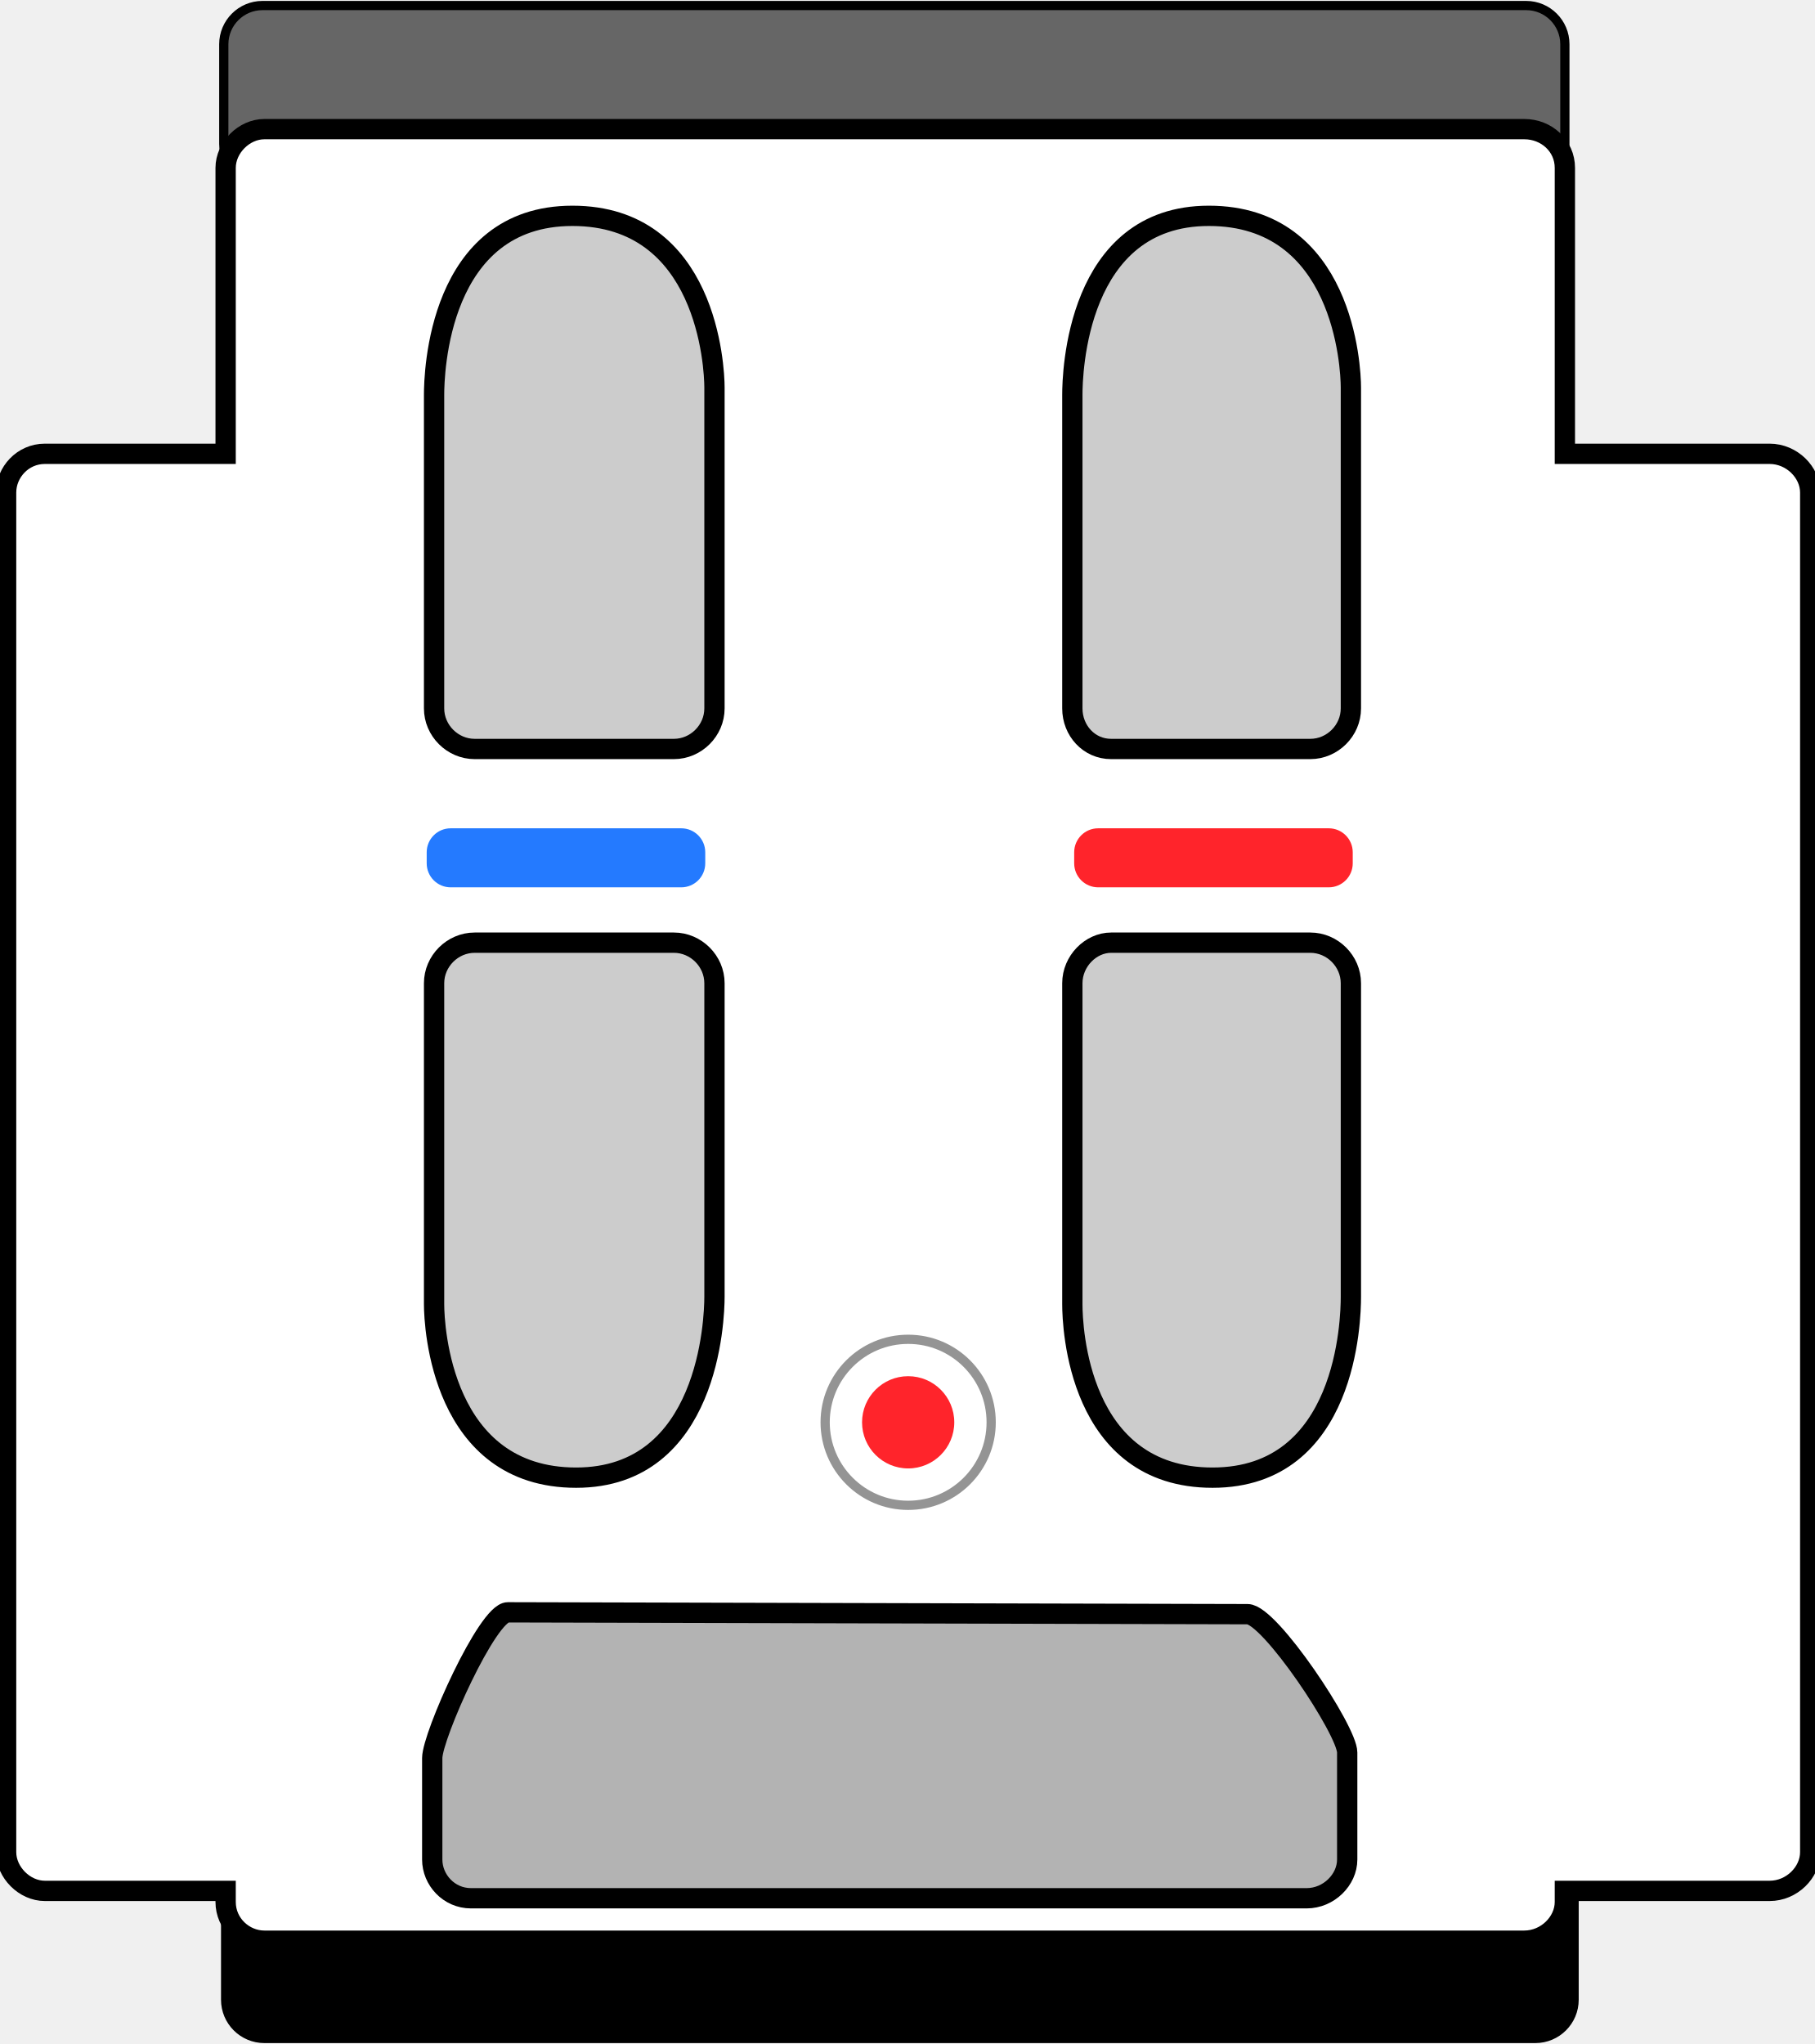
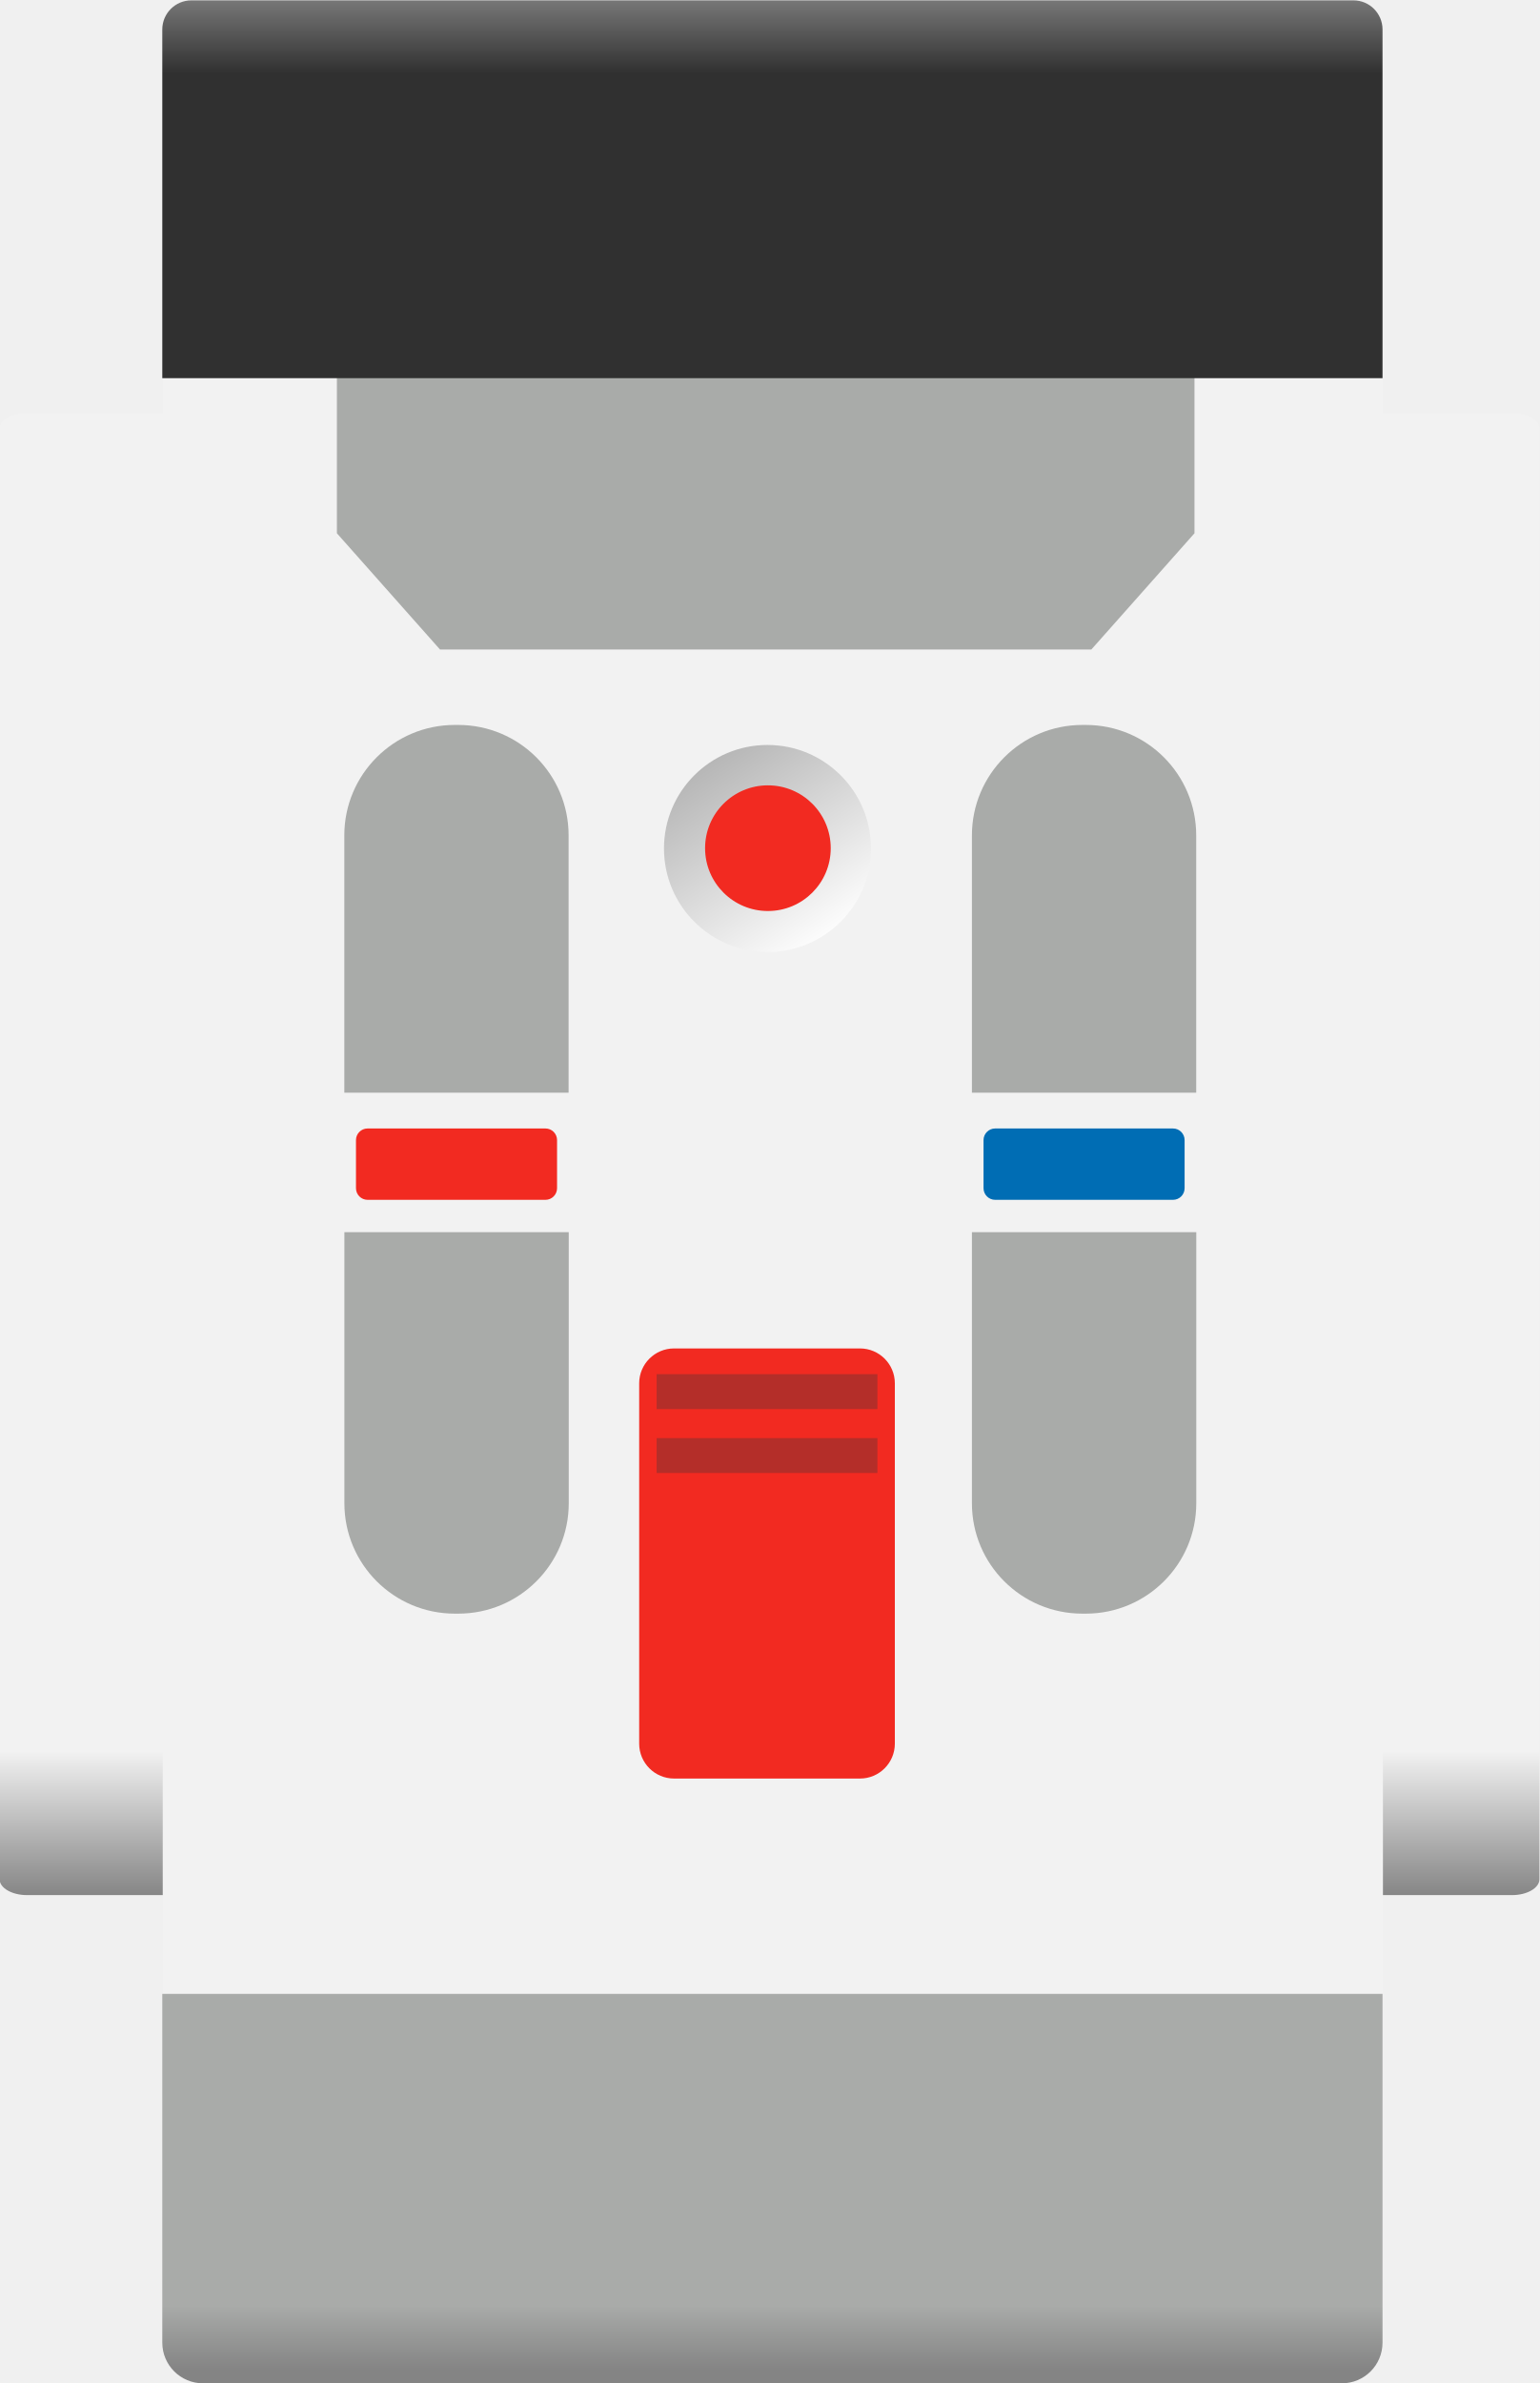
- <svg xmlns="http://www.w3.org/2000/svg" width="371.7" height="418.7" viewBox="0 0 98.3 110.8" id="svg8">
-   <g id="layer1" transform="translate(0 -186.2)">
-     <rect id="rect90-3" width="72.7" height="9.6" x="12.1" y="186.5" rx="2.1" fill="#666" stroke="#000" stroke-width=".5" />
-     <rect id="rect90" width="73.1" height="9.6" x="12.2" y="287.1" rx="2.1" stroke="#000" stroke-width=".5" />
-     <path d="M14.3 193.2c-1.1 0-2.1 1-2.1 2.1v15.5H2.4c-1.2 0-2.1 1-2.1 2.1v73.7c0 1.1 1 2.1 2.1 2.1h9.8v.6c0 1.2 1 2.1 2.1 2.1h68.3c1.2 0 2.2-1 2.2-2.1v-.6h11.1c1.2 0 2.2-1 2.2-2.1v-73.7c0-1.1-1-2.1-2.2-2.1H84.8v-15.5c0-1.2-1-2.1-2.2-2.1z" id="rect10" fill="#fff" stroke="#000" stroke-width="1.1" />
-     <path d="M31 197.9c7.3 0 7.7 8.2 7.7 9.3v17.4c0 1.2-1 2.2-2.2 2.2H25.7c-1.2 0-2.2-1-2.2-2.2v-17c0-1.1.2-9.7 7.5-9.7z" id="topleft" fill="#ccc" stroke="#000" stroke-width="1.1" />
-     <path d="M65.5 197.9c7.3 0 7.7 8.2 7.7 9.3v17.4c0 1.2-1 2.2-2.2 2.2H60.2c-1.2 0-2.1-1-2.1-2.2v-17c0-1.1.2-9.7 7.4-9.7z" id="topright" fill="#ccc" stroke="#000" stroke-width="1.1" />
-     <path d="M65.7 266.3c-7.3 0-7.6-8.2-7.6-9.4v-17.4c0-1.2 1-2.2 2.1-2.2H71c1.2 0 2.2 1 2.2 2.2v17c0 1.2-.2 9.8-7.5 9.8z" id="bottomright" fill="#ccc" stroke="#000" stroke-width="1.1" />
-     <path d="M31.2 266.3c-7.3 0-7.7-8.2-7.7-9.4v-17.4c0-1.2 1-2.2 2.2-2.2h10.8c1.2 0 2.2 1 2.2 2.2v17c0 1.2-.3 9.8-7.5 9.8z" id="bottomleft" fill="#ccc" stroke="#000" stroke-width="1.1" />
-     <path d="M27.5 273.6l40.1.1c1.2 0 5.4 6.3 5.4 7.5v5.8c0 1.1-1 2.1-2.2 2.1H25.5c-1.2 0-2.1-1-2.1-2.1v-5.5c0-1.2 3-7.9 4.1-7.9z" id="center" fill="#b3b3b3" stroke="#000" stroke-width="1.1" />
-     <rect id="rect107" width="15.1" height="3.2" x="23.1" y="231.1" ry="1.3" fill="#247aff" stroke-width=".5" />
-     <rect id="rect107-1" width="15.1" height="3.2" x="58.2" y="231.1" ry="1.3" fill="#ff242b" stroke-width=".5" />
-     <circle id="path941" cx="49.2" cy="263.3" r="2.5" fill="#ff242b" stroke-width=".5" />
-     <circle id="path943" cx="49.2" cy="263.3" r="4.5" fill="none" stroke="#949494" stroke-width=".5" />
+ <svg xmlns="http://www.w3.org/2000/svg" width="80" height="123.773" viewBox="0 0 21.167 32.748" id="svg10208">
+   <defs id="defs10202">
+     <linearGradient x2="1" gradientUnits="userSpaceOnUse" gradientTransform="matrix(0 -2.30835 7.23512 0 1161.604 852.6532)" id="linearGradient9407">
+       <stop offset="0" id="stop9403" stop-color="#a9aba9" />
+       <stop offset="1" id="stop9405" stop-color="#848484" />
+     </linearGradient>
+     <linearGradient x2="1" gradientUnits="userSpaceOnUse" gradientTransform="matrix(0 2.61718 -8.4555 0 1161.604 932.3494)" id="linearGradient9387">
+       <stop offset="0" id="stop9383" stop-color="#303030" />
+       <stop offset="1" id="stop9385" stop-color="#777" />
+     </linearGradient>
+     <clipPath id="clipPath9357">
+       <path d="M0 1145.871h1366V0H0z" id="path9355" />
+     </clipPath>
+     <linearGradient x2="1" gradientUnits="userSpaceOnUse" gradientTransform="rotate(124.418 344.3206 757.342) scale(10.33459)" id="linearGradient9347">
+       <stop offset="0" id="stop9343" stop-color="#fff" />
+       <stop offset="1" id="stop9345" stop-color="#9e9e9e" />
+     </linearGradient>
+     <clipPath id="clipPath9305">
+       <path d="M0 1145.871h1366V0H0z" id="path9303" />
+     </clipPath>
+     <linearGradient x2="1" gradientUnits="userSpaceOnUse" gradientTransform="matrix(0 -5.71338 10.23004 0 1161.5 872.4665)" id="linearGradient9295">
+       <stop offset="0" id="stop9291" stop-color="#f2f2f2" />
+       <stop offset="1" id="stop9293" stop-color="#7a7a7a" />
+     </linearGradient>
+     <clipPath id="clipPath9273">
+       <path d="M0 1145.871h1366V0H0z" id="path9271" />
+     </clipPath>
+   </defs>
+   <g id="layer1" transform="translate(0 -264.2517)">
+     <g transform="matrix(.38484 0 0 -.38484 -436.414 624.0691)" id="g9267">
+       <g id="g9269" clip-path="url(#clipPath9273)">
+         <g id="g9275" transform="translate(1188.021 889.5135)">
+           <path d="M0 0h-53.041c-.541 0-.98.254-.98.566v29.585c0 .313.439.566.98.566H0c.541 0 .979-.253.979-.566V.566C.979.254.541 0 0 0" id="path9277" fill="#f2f2f2" />
+         </g>
+       </g>
+     </g>
+     <g transform="matrix(.38484 0 0 -.38484 -436.414 624.0691)" id="g9279">
+       <g id="g9281">
+         <g id="g9287">
+           <g id="g9289">
+             <path d="M1134.979 898.024c-.541 0-.979-.254-.979-.567v-29.584c0-.313.438-.567.979-.567h53.042c.541 0 .979.254.979.567v29.584c0 .313-.438.567-.979.567z" id="path9297" fill="url(#linearGradient9295)" />
+           </g>
+         </g>
+       </g>
+     </g>
+     <path d="M19.01 291.648H2.237v-22.205h16.773z" id="path9307" fill="#f2f2f2" stroke-width=".385" />
+     <g id="g9309" transform="matrix(.38484 0 0 -.38484 11.8214 288.6932)">
+       <path d="M0 0h-6.642c-.687 0-1.245.558-1.245 1.246v12.867c0 .688.558 1.246 1.245 1.246H0c.687 0 1.245-.558 1.245-1.246V1.246C1.245.558.687 0 0 0" id="path9311" fill="#f22a21" />
+     </g>
+     <path d="M6.251 274.214c-.838 0-1.518.68-1.518 1.518v3.536h3.083v-3.536c0-.839-.679-1.518-1.518-1.518z" id="topleft" fill="#a9aba9" stroke-width=".385" />
+     <path d="M4.734 281.185v3.725c0 .838.679 1.517 1.518 1.517h.048c.838 0 1.518-.679 1.518-1.517v-3.725z" id="bottomleft" fill="#a9aba9" stroke-width=".385" />
+     <g id="g9327" transform="matrix(.38484 0 0 -.38484 7.497511 280.7402)">
+       <path d="M0 0h-6.352c-.229 0-.415.186-.415.416v1.717c0 .229.186.415.415.415H0c.229 0 .415-.186.415-.415V.416C.415.186.229 0 0 0" id="path9329" fill="#f22a21" />
+     </g>
+     <g transform="matrix(.38484 0 0 -.38484 -436.414 624.0691)" id="g9331">
+       <g id="g9333">
+         <g id="g9339">
+           <g id="g9341">
+             <path d="M1157.731 904.68c0-2.042 1.655-3.697 3.696-3.697 2.043 0 3.698 1.655 3.698 3.697 0 2.041-1.655 3.697-3.698 3.697-2.041 0-3.696-1.656-3.696-3.697" id="path9349" fill="url(#linearGradient9347)" />
+           </g>
+         </g>
+       </g>
+     </g>
+     <g id="g9359" transform="matrix(.38484 0 0 -.38484 10.5556 276.7711)">
+       <path d="M0 0c-1.239 0-2.244 1.004-2.244 2.244 0 1.239 1.005 2.244 2.244 2.244 1.24 0 2.244-1.005 2.244-2.244C2.244 1.004 1.24 0 0 0" id="path9361" fill="#f22a21" />
+     </g>
+     <g id="centerbeacon" transform="matrix(.38484 0 0 -.38484 15.00164 273.1773)">
+       <path d="M0 0h-23.265l-3.683 4.151v6.736H3.684V4.151z" id="path9365" fill="#a9aba9" />
+     </g>
+     <path d="M12.061 283.616H9.026v-.48h3.035z" id="path9367" fill="#b42e29" stroke-width=".385" />
+     <path d="M12.061 284.494H9.026v-.479h3.035z" id="path9369" fill="#b42e29" stroke-width=".385" />
+     <g transform="matrix(.38484 0 0 -.38484 -436.414 624.0691)" id="g9371">
+       <g id="g9373">
+         <g id="g9379">
+           <g id="g9381">
+             <path d="M1140.849 934.967c-.573 0-1.038-.466-1.038-1.039v-12.452h43.585v12.452c0 .573-.465 1.039-1.037 1.039z" id="path9389" fill="url(#linearGradient9387)" />
+           </g>
+         </g>
+       </g>
+     </g>
+     <g transform="matrix(.38484 0 0 -.38484 -436.414 624.0691)" id="g9391">
+       <g id="g9393">
+         <g id="g9399">
+           <g id="g9401">
+             <path d="M1139.811 863.778v-12.453c0-.803.651-1.453 1.453-1.453h40.679c.803 0 1.453.65 1.453 1.453v12.453z" id="path9409" fill="url(#linearGradient9407)" />
+           </g>
+         </g>
+       </g>
+     </g>
+     <path d="M14.878 274.214c-.838 0-1.518.68-1.518 1.518v3.536h3.083v-3.536c0-.839-.679-1.518-1.518-1.518z" id="topright" fill="#a9aba9" stroke-width=".385" />
+     <path d="M13.36 281.185v3.725c0 .838.679 1.517 1.518 1.517h.048c.838 0 1.518-.679 1.518-1.517v-3.725z" id="bottomright" fill="#a9aba9" stroke-width=".385" />
+     <g id="g9323" transform="matrix(.38484 0 0 -.38484 16.12385 280.7402)">
+       <path d="M0 0h-6.352c-.228 0-.415.186-.415.416v1.717c0 .229.187.415.415.415H0c.229 0 .415-.186.415-.415V.416C.415.186.229 0 0 0" id="path9325" fill="#006db4" />
+     </g>
  </g>
</svg>
